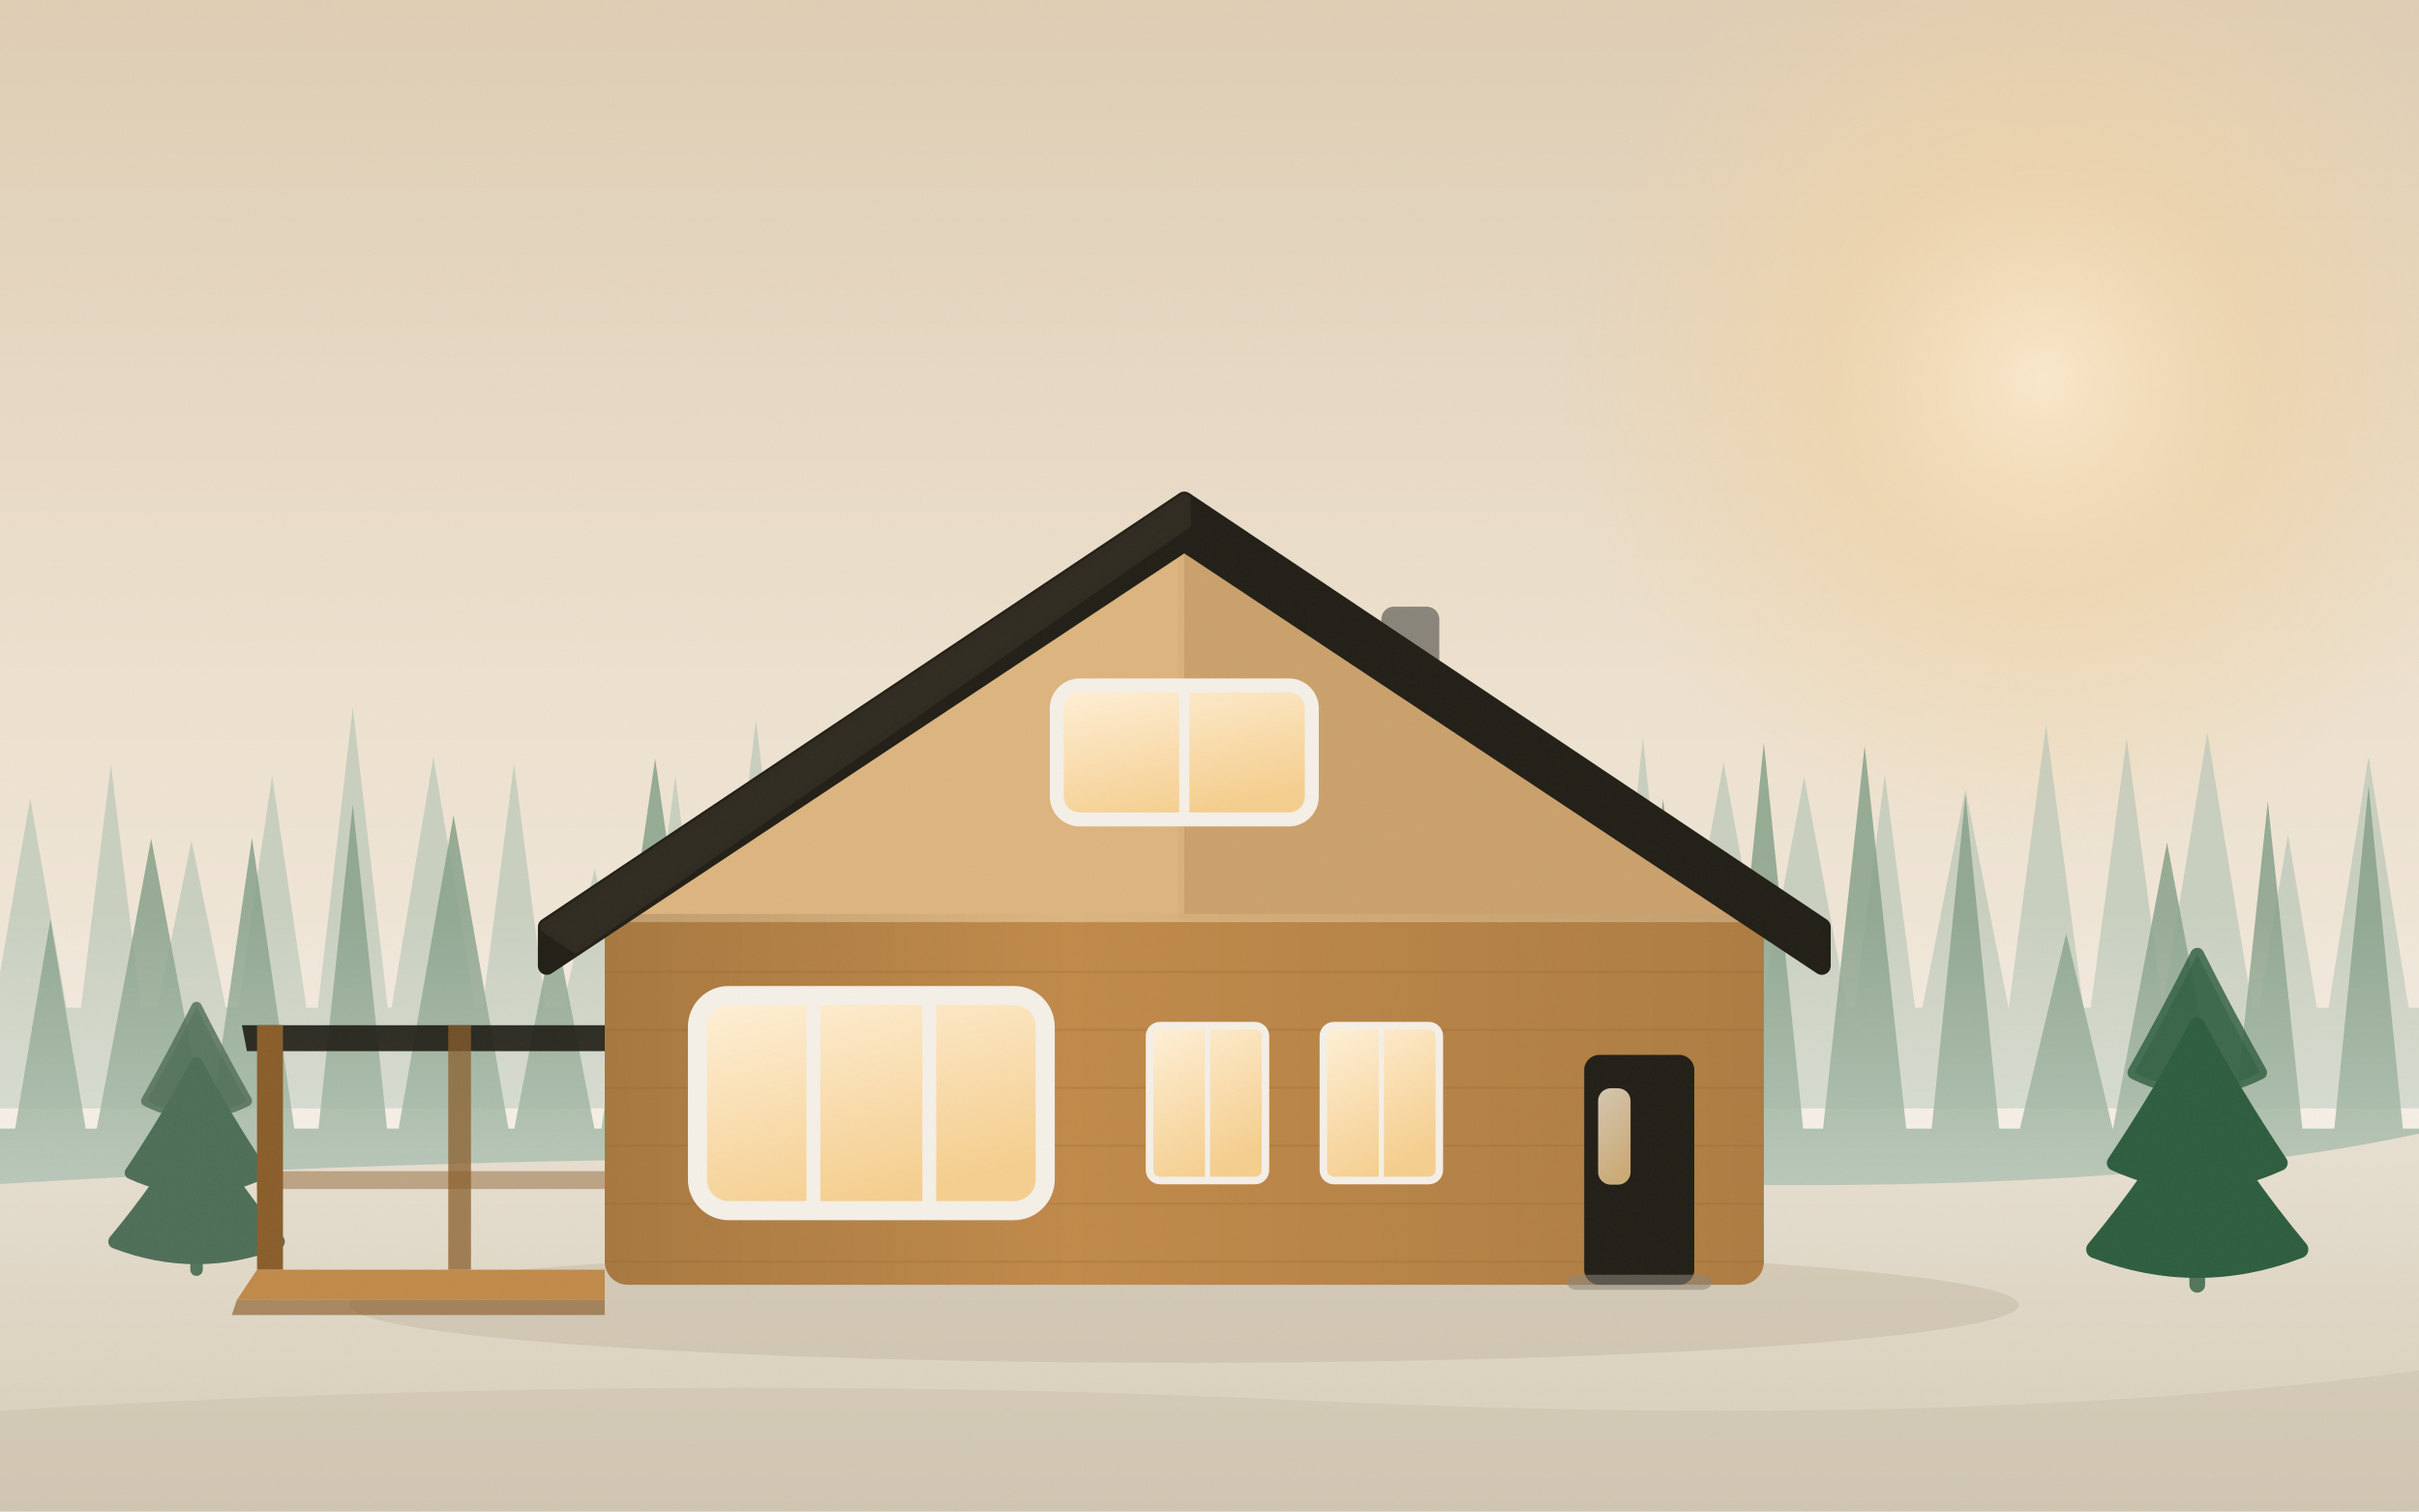
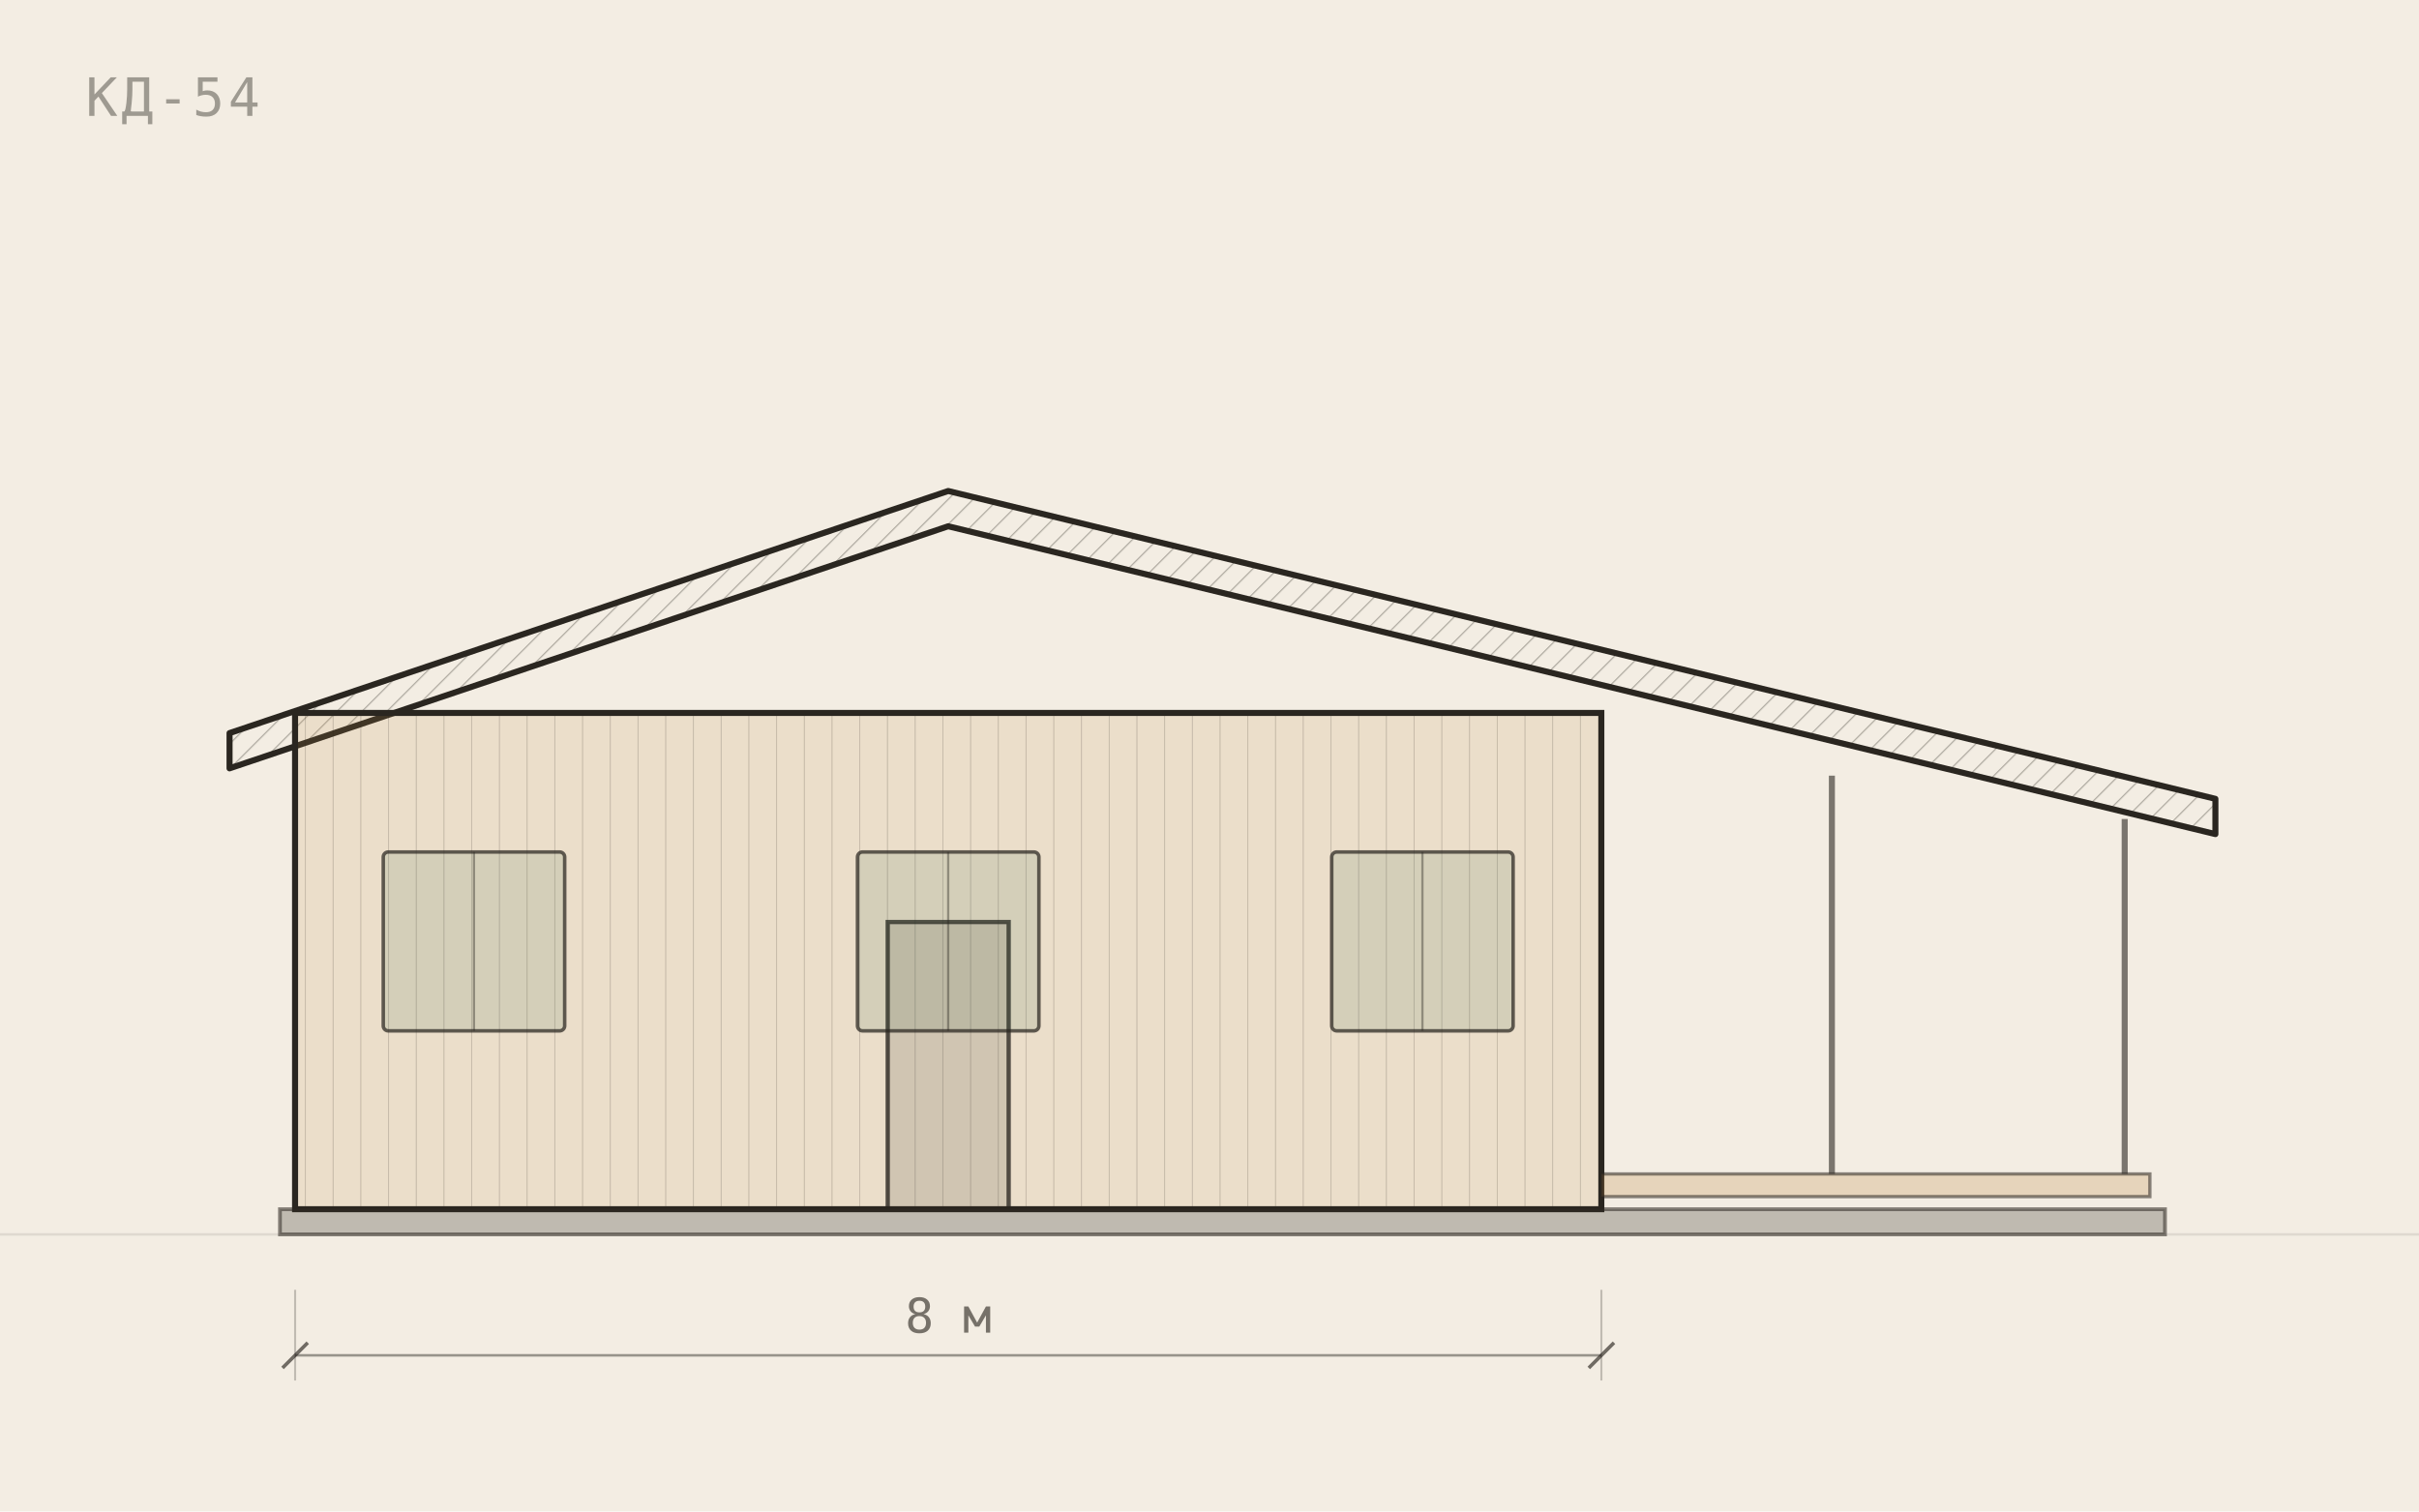
- <svg xmlns="http://www.w3.org/2000/svg" viewBox="0 0 960 600" role="img" aria-label="Каркасный дом КД-54, 8×9 м, 106 м²">
+ <svg xmlns="http://www.w3.org/2000/svg" viewBox="0 0 960 600" role="img" aria-label="Фасад каркасного дома КД-54, 8×9 м">
  <defs>
-     <linearGradient id="sky" x1="0" y1="0" x2="0" y2="1">
-       <stop offset="0" stop-color="#DFCDB4" />
-       <stop offset=".45" stop-color="#EDE1CE" />
-       <stop offset="1" stop-color="#F4EFE7" />
-     </linearGradient>
-     <radialGradient id="sunGlow" cx=".5" cy=".5" r=".5">
-       <stop offset="0" stop-color="#FBE9CC" stop-opacity=".95" />
-       <stop offset=".45" stop-color="#F2D3A2" stop-opacity=".55" />
-       <stop offset="1" stop-color="#F2D3A2" stop-opacity="0" />
-     </radialGradient>
-     <linearGradient id="glassGrad" x1="0" y1="0" x2=".4" y2="1">
-       <stop offset="0" stop-color="#FFF1D8" />
-       <stop offset="1" stop-color="#F5CE8E" />
-     </linearGradient>
-     <linearGradient id="wallShade" x1="0" y1="0" x2="1" y2="0">
-       <stop offset="0" stop-color="#000" stop-opacity=".13" />
-       <stop offset=".4" stop-color="#000" stop-opacity="0" />
-       <stop offset="1" stop-color="#000" stop-opacity=".10" />
-     </linearGradient>
-     <linearGradient id="mist" x1="0" y1="0" x2="0" y2="1">
-       <stop offset="0" stop-color="#fff" stop-opacity="0" />
-       <stop offset="1" stop-color="#fff" stop-opacity=".55" />
-     </linearGradient>
-     <linearGradient id="groundGrad" x1="0" y1="0" x2="0" y2="1">
-       <stop offset="0" stop-color="#E7DFD0" />
-       <stop offset="1" stop-color="#D6CCB8" />
-     </linearGradient>
-     <filter id="grain">
-       <feTurbulence type="fractalNoise" baseFrequency=".9" numOctaves="2" stitchTiles="stitch" />
-       <feColorMatrix type="saturate" values="0" />
-       <feComponentTransfer>
-         <feFuncA type="linear" slope=".055" />
-       </feComponentTransfer>
-     </filter>
-     <filter id="soft">
-       <feGaussianBlur stdDeviation="6" />
-     </filter>
+     <pattern id="hatch" width="7" height="7" patternTransform="rotate(45)" patternUnits="userSpaceOnUse">
+       <line x1="0" y1="0" x2="0" y2="7" stroke="#3A362C" stroke-width="1" stroke-opacity=".34" />
+     </pattern>
+     <pattern id="board" width="11" height="8" patternUnits="userSpaceOnUse">
+       <line x1="0" y1="0" x2="0" y2="8" stroke="#2A2620" stroke-width=".7" stroke-opacity=".2" />
+     </pattern>
  </defs>
-   <rect width="960" height="600" fill="url(#sky)" />
-   <circle cx="810.514" cy="150" r="190" fill="url(#sunGlow)" />
-   <path d="M-20 440 L-31.6 400.0 L-20.0 309.8 L-8.4 400.0 L-2.4 400.0 L12.0 316.9 L26.4 400.0 L32.1 400.0 L44.0 303.3 L55.9 400.0 L62.4 400.0 L76.0 333.6 L89.6 400.0 L94.4 400.0 L108.0 307.9 L121.6 400.0 L126.1 400.0 L140.0 280.9 L153.9 400.0 L155.4 400.0 L172.0 300.4 L188.6 400.0 L191.5 400.0 L204.0 303.1 L216.5 400.0 L223.3 400.0 L236.0 344.7 L248.7 400.0 L256.0 400.0 L268.0 308.2 L280.0 400.0 L286.5 400.0 L300.0 285.6 L313.5 400.0 L322.1 400.0 L332.0 296.4 L341.9 400.0 L349.1 400.0 L364.0 298.2 L378.9 400.0 L383.5 400.0 L396.0 337.5 L408.5 400.0 L417.4 400.0 L428.0 338.2 L438.6 400.0 L446.5 400.0 L460.0 318.6 L473.5 400.0 L479.2 400.0 L492.0 309.3 L504.8 400.0 L511.4 400.0 L524.0 316.0 L536.6 400.0 L538.8 400.0 L556.0 314.4 L573.2 400.0 L573.8 400.0 L588.0 290.1 L602.2 400.0 L603.2 400.0 L620.0 298.9 L636.8 400.0 L640.8 400.0 L652.0 292.7 L663.2 400.0 L666.2 400.0 L684.0 302.7 L701.8 400.0 L698.9 400.0 L716.0 308.2 L733.1 400.0 L736.0 400.0 L748.0 307.5 L760.0 400.0 L762.9 400.0 L780.0 313.3 L797.1 400.0 L797.2 400.0 L812.0 287.7 L826.8 400.0 L829.7 400.0 L844.0 293.0 L858.3 400.0 L858.2 400.0 L876.0 290.7 L893.8 400.0 L896.5 400.0 L908.0 331.1 L919.5 400.0 L924.1 400.0 L940.0 300.3 L955.9 400.0 L961.2 400.0 L972.0 318.9 L982.8 400.0 L1000 440 Z" fill="#B9C6B7" opacity="0.7" />
-   <path d="M-20 488 L-37.8 448.0 L-20.0 301.9 L-2.2 448.0 L6.0 448.0 L20.0 364.9 L34.0 448.0 L38.4 448.0 L60.0 332.9 L81.6 448.0 L83.2 448.0 L100.0 332.5 L116.8 448.0 L126.4 448.0 L140.0 319.3 L153.6 448.0 L158.2 448.0 L180.0 323.6 L201.8 448.0 L204.1 448.0 L220.0 366.4 L235.9 448.0 L238.7 448.0 L260.0 301.2 L281.3 448.0 L282.2 448.0 L300.0 314.8 L317.8 448.0 L320.1 448.0 L340.0 308.4 L359.9 448.0 L359.4 448.0 L380.0 331.5 L400.6 448.0 L405.7 448.0 L420.0 328.3 L434.3 448.0 L444.1 448.0 L460.0 332.5 L475.9 448.0 L481.5 448.0 L500.0 341.9 L518.5 448.0 L521.0 448.0 L540.0 371.4 L559.0 448.0 L558.7 448.0 L580.0 372.2 L601.3 448.0 L606.1 448.0 L620.0 328.2 L633.9 448.0 L643.8 448.0 L660.0 317.1 L676.2 448.0 L684.4 448.0 L700.0 294.8 L715.6 448.0 L723.5 448.0 L740.0 296.1 L756.5 448.0 L766.6 448.0 L780.0 315.5 L793.4 448.0 L801.6 448.0 L820.0 370.5 L838.4 448.0 L838.6 448.0 L860.0 334.4 L881.4 448.0 L886.3 448.0 L900.0 318.1 L913.7 448.0 L926.4 448.0 L940.0 311.9 L953.6 448.0 L961.1 448.0 L980.0 295.5 L998.9 448.0 L1000 488 Z" fill="#87A189" opacity="0.85" />
-   <rect x="0" y="360" width="960" height="130" fill="url(#mist)" opacity=".7" />
-   <path d="M0 470 Q300 452 560 466 T960 450 V600 H0 Z" fill="url(#groundGrad)" />
-   <g transform="translate(78 504) scale(0.62)">
-     <rect x="-4" y="-24" width="8" height="28" rx="4" fill="#2F5D3F" opacity=".8" />
-     <path d="M0 -168 Q14 -140 32 -108 Q16 -100 0 -100 Q-16 -100 -32 -108 Q-14 -140 0 -168 Z" fill="#4F6E58" opacity=".9" stroke="#4F6E58" stroke-width="7" stroke-linejoin="round" stroke-opacity=".9" />
-     <path d="M0 -132 Q18 -98 42 -62 Q20 -52 0 -52 Q-20 -52 -42 -62 Q-18 -98 0 -132 Z" fill="#4F6E58" stroke="#4F6E58" stroke-width="8" stroke-linejoin="round" />
-     <path d="M0 -92 Q22 -54 52 -18 Q26 -8 0 -8 Q-26 -8 -52 -18 Q-22 -54 0 -92 Z" fill="#4F6E58" stroke="#4F6E58" stroke-width="9" stroke-linejoin="round" />
-   </g>
+   <rect width="960" height="600" fill="#F3EDE3" />
+   <line x1="0" y1="490" x2="960" y2="490" stroke="#2A2620" stroke-width="1" stroke-opacity=".1" />
+   <text x="34" y="46" font-family="Menlo, Consolas, monospace" font-size="21" letter-spacing="1.5" fill="#2A2620" fill-opacity=".42">КД-54</text>
  <g>
-     <ellipse cx="470" cy="518" rx="331.2" ry="23" fill="#C0B6A0" opacity=".45" />
+     <path d="M91.1 291.0 L376.3 194.9 L879.2 317.1 L879.2 331.1 L376.3 208.9 L91.1 305.0 Z" fill="url(#hatch)" stroke="#2A2620" stroke-width="2.4" stroke-linejoin="round" />
+     <rect x="117.1" y="283.0" width="518.4" height="197" fill="#C08A4A" fill-opacity=".16" />
+     <rect x="117.1" y="283.0" width="518.4" height="197" fill="url(#board)" />
+     <rect x="117.1" y="283.0" width="518.4" height="197" fill="none" stroke="#2A2620" stroke-width="2.4" />
+     <rect x="635.5" y="466.0" width="217.7" height="9" fill="#C08A4A" fill-opacity=".26" stroke="#2A2620" stroke-width="1.3" stroke-opacity=".55" />
+     <line x1="843.2" y1="466.0" x2="843.2" y2="325.1" stroke="#2A2620" stroke-width="2.4" stroke-opacity=".6" />
+     <line x1="727.0" y1="466.0" x2="727.0" y2="307.9" stroke="#2A2620" stroke-width="2.4" stroke-opacity=".6" />
+     <rect x="352.3" y="366.0" width="48" height="114" fill="#3A362C" fill-opacity=".15" stroke="#2A2620" stroke-width="1.7" stroke-opacity=".78" />
    <g>
-       <path d="M102 504 H240 V516 H94 Z" fill="#C08A4A" />
-       <path d="M94 516 H240 v6 H92 Z" fill="#8A5E2B" opacity=".65" />
-       <path d="M96 406.96 H240 v10.304 H98 Z" fill="#221F17" opacity=".92" />
-       <rect x="102" y="406.96" width="10.304" height="97.04" fill="#8A5E2B" />
-       <rect x="177.9" y="406.96" width="9.016" height="97.04" fill="#8A5E2B" opacity=".75" />
-       <rect x="102" y="464.9" width="138" height="7.084" fill="#8A5E2B" opacity=".45" />
-     </g>
-     <rect x="548.2" y="240.808" width="23" height="96.968" rx="5" fill="#8A857A" />
-     <rect x="240" y="362.8" width="460" height="147.2" rx="9.2" fill="#C08A4A" />
-     <polygon points="240,362.8 470,206.4 700,362.8" fill="#DCB47F" stroke="#DCB47F" stroke-width="6.44" stroke-linejoin="round" />
-     <polygon points="470,206.4 700,362.8 470,362.8" fill="#8A5E2B" opacity=".22" stroke="#8A5E2B" stroke-width="5.152" stroke-linejoin="round" stroke-opacity=".22" />
-     <rect x="240" y="362.8" width="460" height="147.2" rx="9.2" fill="url(#wallShade)" />
-     <line x1="240" y1="385.8" x2="700" y2="385.8" stroke="#8A5E2B" stroke-width=".9" opacity=".2" />
-     <line x1="240" y1="408.8" x2="700" y2="408.8" stroke="#8A5E2B" stroke-width=".9" opacity=".2" />
-     <line x1="240" y1="431.8" x2="700" y2="431.8" stroke="#8A5E2B" stroke-width=".9" opacity=".2" />
-     <line x1="240" y1="454.8" x2="700" y2="454.8" stroke="#8A5E2B" stroke-width=".9" opacity=".2" />
-     <line x1="240" y1="477.8" x2="700" y2="477.8" stroke="#8A5E2B" stroke-width=".9" opacity=".2" />
-     <line x1="240" y1="500.8" x2="700" y2="500.8" stroke="#8A5E2B" stroke-width=".9" opacity=".2" />
-     <path d="M217 367.952 L470 198.672 L723 367.952 L723 383.408 L470 215.416 L217 383.408 Z" fill="#221F17" stroke="#221F17" stroke-width="7.084" stroke-linejoin="round" />
-     <path d="M217 367.952 L470 198.672 L470 207.688 L228.5 375.68  Z" fill="#332E23" opacity=".9" stroke="#332E23" stroke-width="5.152" stroke-linejoin="round" stroke-opacity=".9" />
-     <g>
-       <rect x="419.4" y="272.088" width="101.2" height="53.176" rx="9.108" fill="url(#glassGrad)" />
-       <line x1="470" y1="272.088" x2="470" y2="325.264" stroke="#F4EFE7" stroke-width="4.048" />
-       <rect x="419.4" y="272.088" width="101.2" height="53.176" rx="9.108" fill="none" stroke="#F4EFE7" stroke-width="5.566" stroke-linejoin="round" />
+       <rect x="152.1" y="338.2" width="72" height="71" rx="2" fill="#2F5D3F" fill-opacity=".12" stroke="#2A2620" stroke-width="1.4" stroke-opacity=".72" />
+       <line x1="188.1" y1="338.2" x2="188.1" y2="409.2" stroke="#2A2620" stroke-width=".9" stroke-opacity=".4" />
    </g>
    <g>
-       <rect x="276.8" y="395.184" width="138" height="85.376" rx="12.42" fill="url(#glassGrad)" />
-       <line x1="322.8" y1="395.184" x2="322.8" y2="480.56" stroke="#F4EFE7" stroke-width="5.52" />
-       <line x1="368.8" y1="395.184" x2="368.8" y2="480.56" stroke="#F4EFE7" stroke-width="5.52" />
-       <rect x="276.8" y="395.184" width="138" height="85.376" rx="12.42" fill="none" stroke="#F4EFE7" stroke-width="7.59" stroke-linejoin="round" />
+       <rect x="340.3" y="338.2" width="72" height="71" rx="2" fill="#2F5D3F" fill-opacity=".12" stroke="#2A2620" stroke-width="1.4" stroke-opacity=".72" />
+       <line x1="376.3" y1="338.2" x2="376.3" y2="409.2" stroke="#2A2620" stroke-width=".9" stroke-opacity=".4" />
    </g>
    <g>
-       <rect x="456.2" y="407.137" width="46" height="61.471" rx="4.14" fill="url(#glassGrad)" />
-       <line x1="479.2" y1="407.137" x2="479.2" y2="468.607" stroke="#F4EFE7" stroke-width="2" />
-       <rect x="456.2" y="407.137" width="46" height="61.471" rx="4.14" fill="none" stroke="#F4EFE7" stroke-width="3" stroke-linejoin="round" />
+       <rect x="528.5" y="338.2" width="72" height="71" rx="2" fill="#2F5D3F" fill-opacity=".12" stroke="#2A2620" stroke-width="1.4" stroke-opacity=".72" />
+       <line x1="564.5" y1="338.2" x2="564.5" y2="409.2" stroke="#2A2620" stroke-width=".9" stroke-opacity=".4" />
    </g>
+     <rect x="111.1" y="480.0" width="748.1" height="10" fill="#3A362C" fill-opacity=".28" stroke="#2A2620" stroke-width="1.5" stroke-opacity=".55" />
    <g>
-       <rect x="525.2" y="407.137" width="46" height="61.471" rx="4.14" fill="url(#glassGrad)" />
-       <line x1="548.2" y1="407.137" x2="548.2" y2="468.607" stroke="#F4EFE7" stroke-width="2" />
-       <rect x="525.2" y="407.137" width="46" height="61.471" rx="4.14" fill="none" stroke="#F4EFE7" stroke-width="3" stroke-linejoin="round" />
-     </g>
-     <g>
-       <rect x="628.7" y="418.736" width="43.7" height="91.264" rx="6" fill="#221F17" />
-       <rect x="634.22" y="431.984" width="12.88" height="38.272" rx="5" fill="url(#glassGrad)" opacity=".8" />
-       <rect x="621.8" y="506" width="57.5" height="6" rx="4" fill="#8A857A" opacity=".55" />
+       <line x1="117.12" y1="538" x2="635.52" y2="538" stroke="#2A2620" stroke-width="1" stroke-opacity=".45" />
+       <path d="M112.12 543 L122.12 533" stroke="#2A2620" stroke-width="1.4" stroke-opacity=".65" />
+       <path d="M630.52 543 L640.52 533" stroke="#2A2620" stroke-width="1.4" stroke-opacity=".65" />
+       <line x1="117.12" y1="512" x2="117.12" y2="548" stroke="#2A2620" stroke-width=".8" stroke-opacity=".25" />
+       <line x1="635.52" y1="512" x2="635.52" y2="548" stroke="#2A2620" stroke-width=".8" stroke-opacity=".25" />
+       <text x="376.32" y="529" text-anchor="middle" font-family="Menlo, Consolas, monospace" font-size="19" fill="#2A2620" fill-opacity=".62">8 м</text>
    </g>
  </g>
-   <g transform="translate(872 510) scale(0.78)">
-     <rect x="-4" y="-24" width="8" height="28" rx="4" fill="#2F5D3F" opacity=".8" />
-     <path d="M0 -168 Q14 -140 32 -108 Q16 -100 0 -100 Q-16 -100 -32 -108 Q-14 -140 0 -168 Z" fill="#2F5D3F" opacity=".9" stroke="#2F5D3F" stroke-width="7" stroke-linejoin="round" stroke-opacity=".9" />
-     <path d="M0 -132 Q18 -98 42 -62 Q20 -52 0 -52 Q-20 -52 -42 -62 Q-18 -98 0 -132 Z" fill="#2F5D3F" stroke="#2F5D3F" stroke-width="8" stroke-linejoin="round" />
-     <path d="M0 -92 Q22 -54 52 -18 Q26 -8 0 -8 Q-26 -8 -52 -18 Q-22 -54 0 -92 Z" fill="#2F5D3F" stroke="#2F5D3F" stroke-width="9" stroke-linejoin="round" />
-   </g>
-   <path d="M0 560 Q260 544 520 556 T960 544 V600 H0 Z" fill="#C0B6A0" opacity=".3" />
-   <rect width="960" height="600" filter="url(#grain)" opacity=".45" />
</svg>
